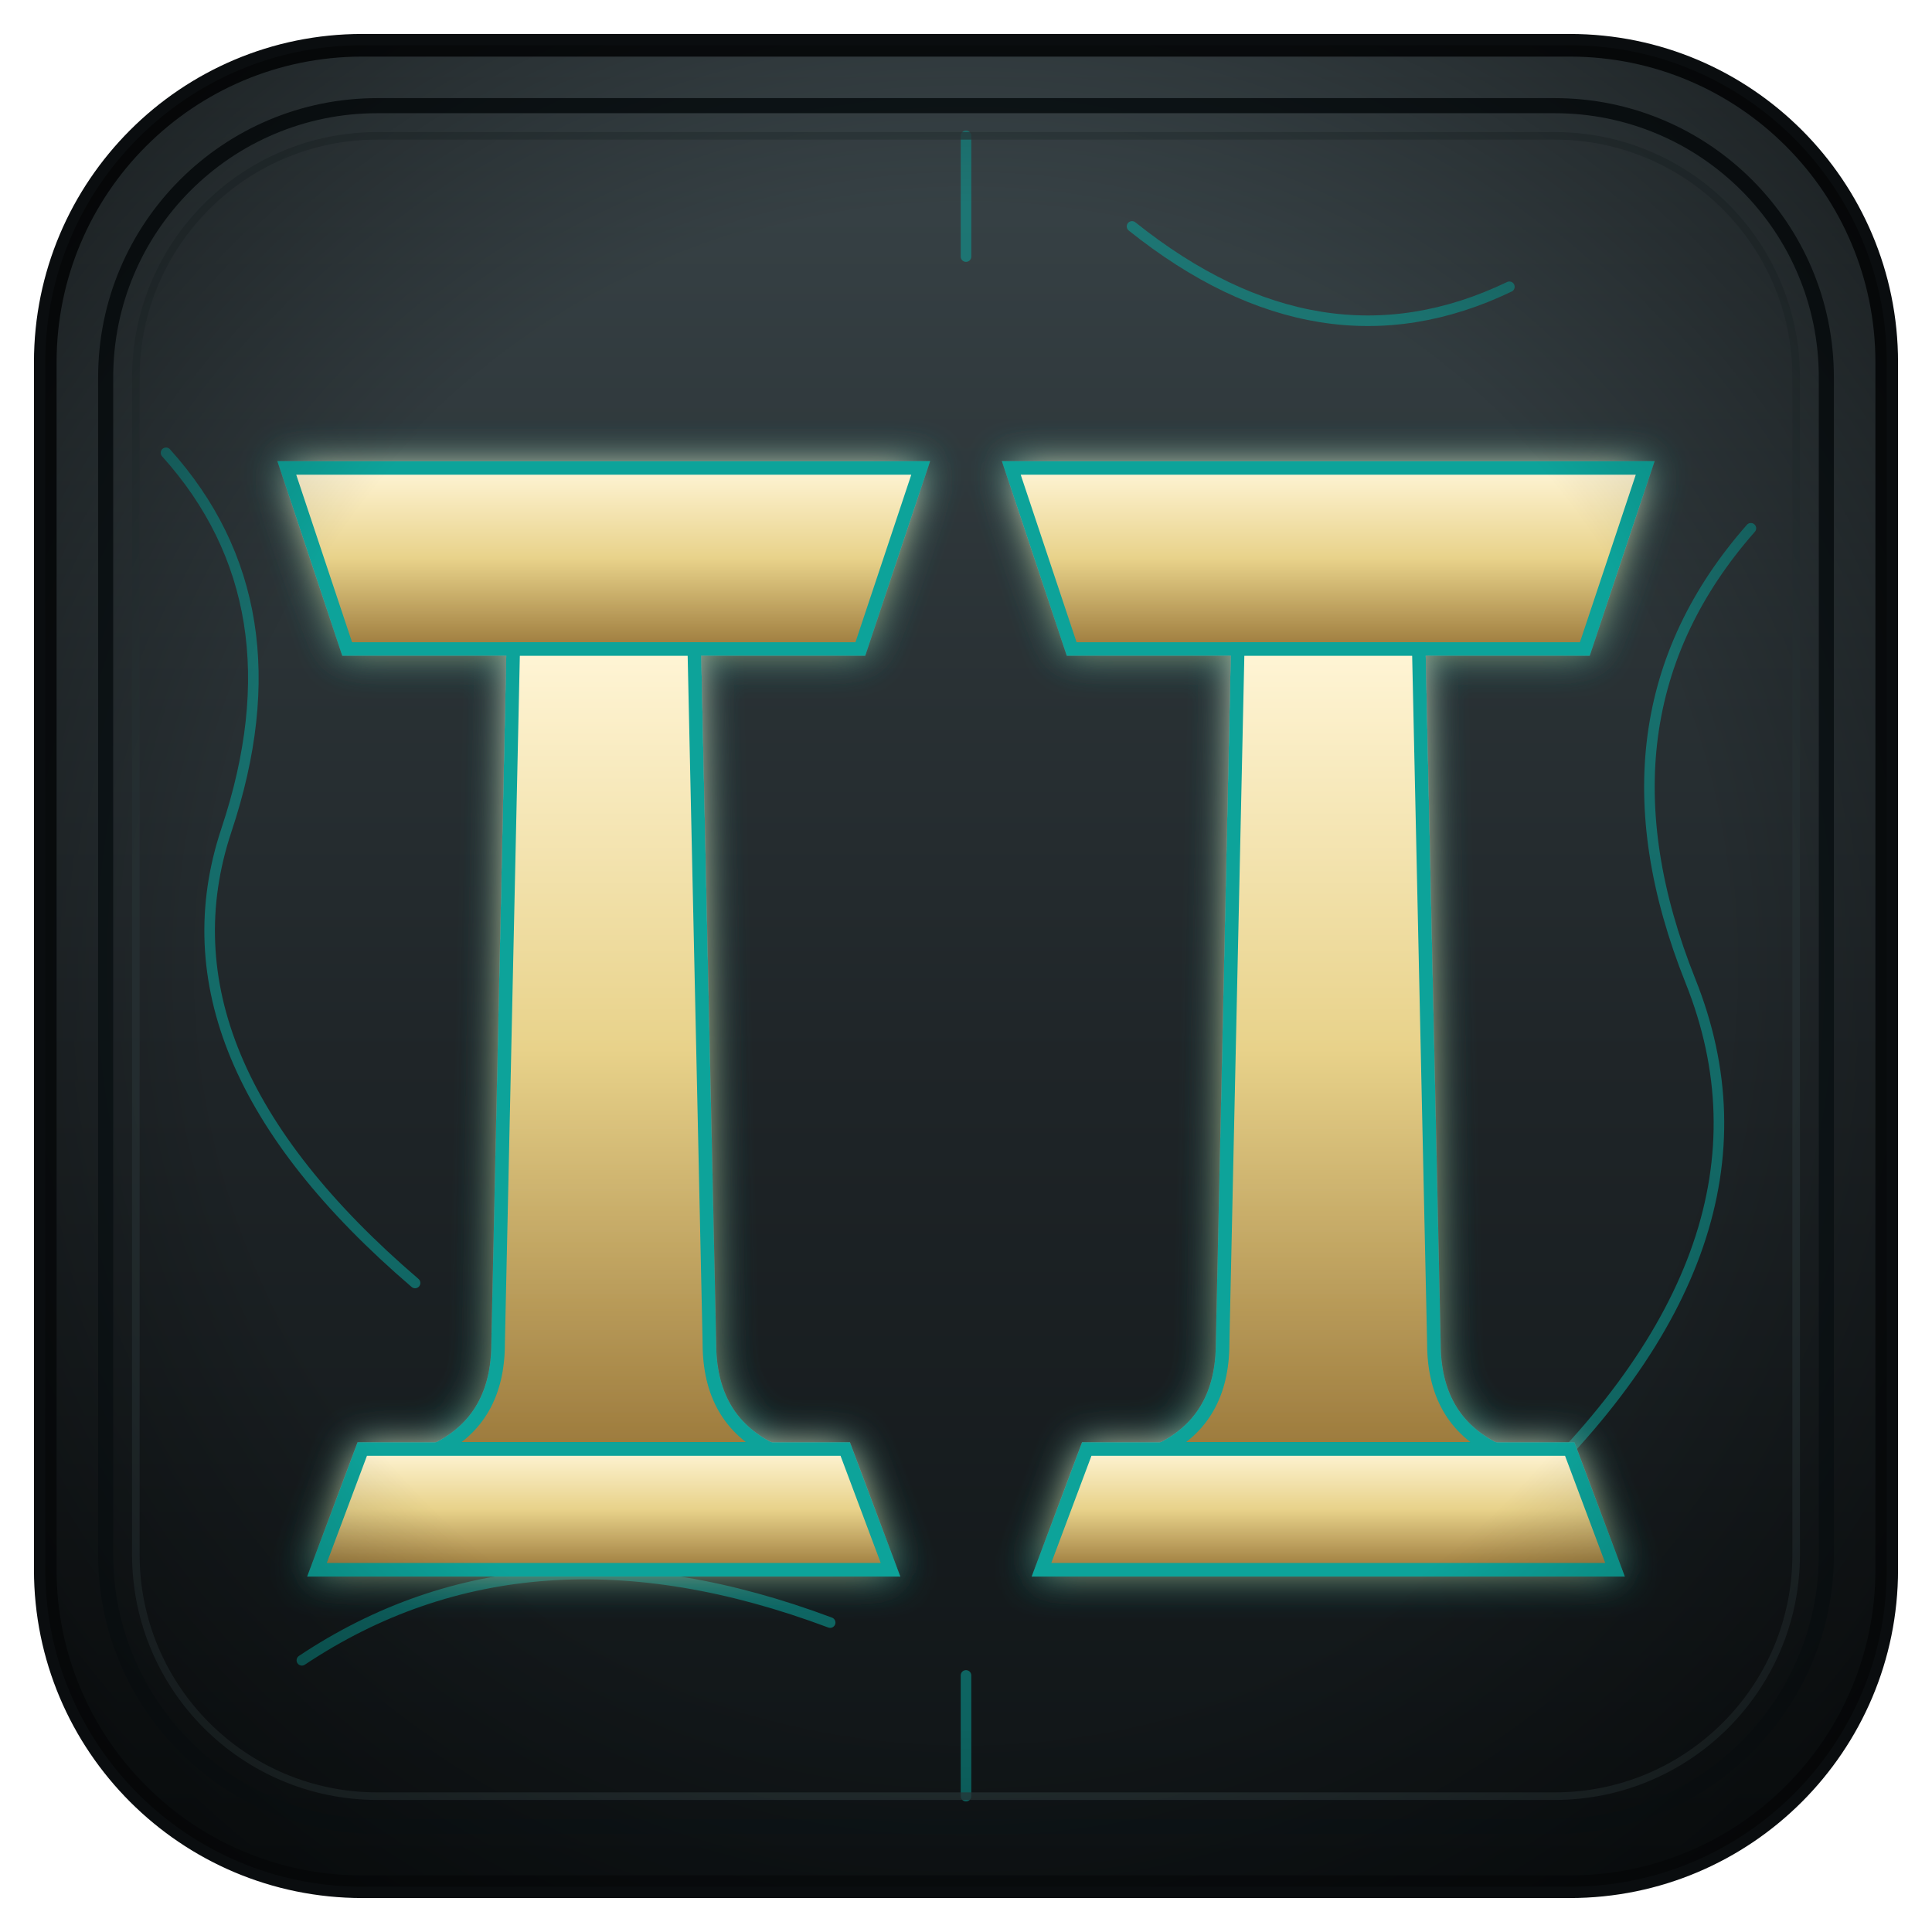
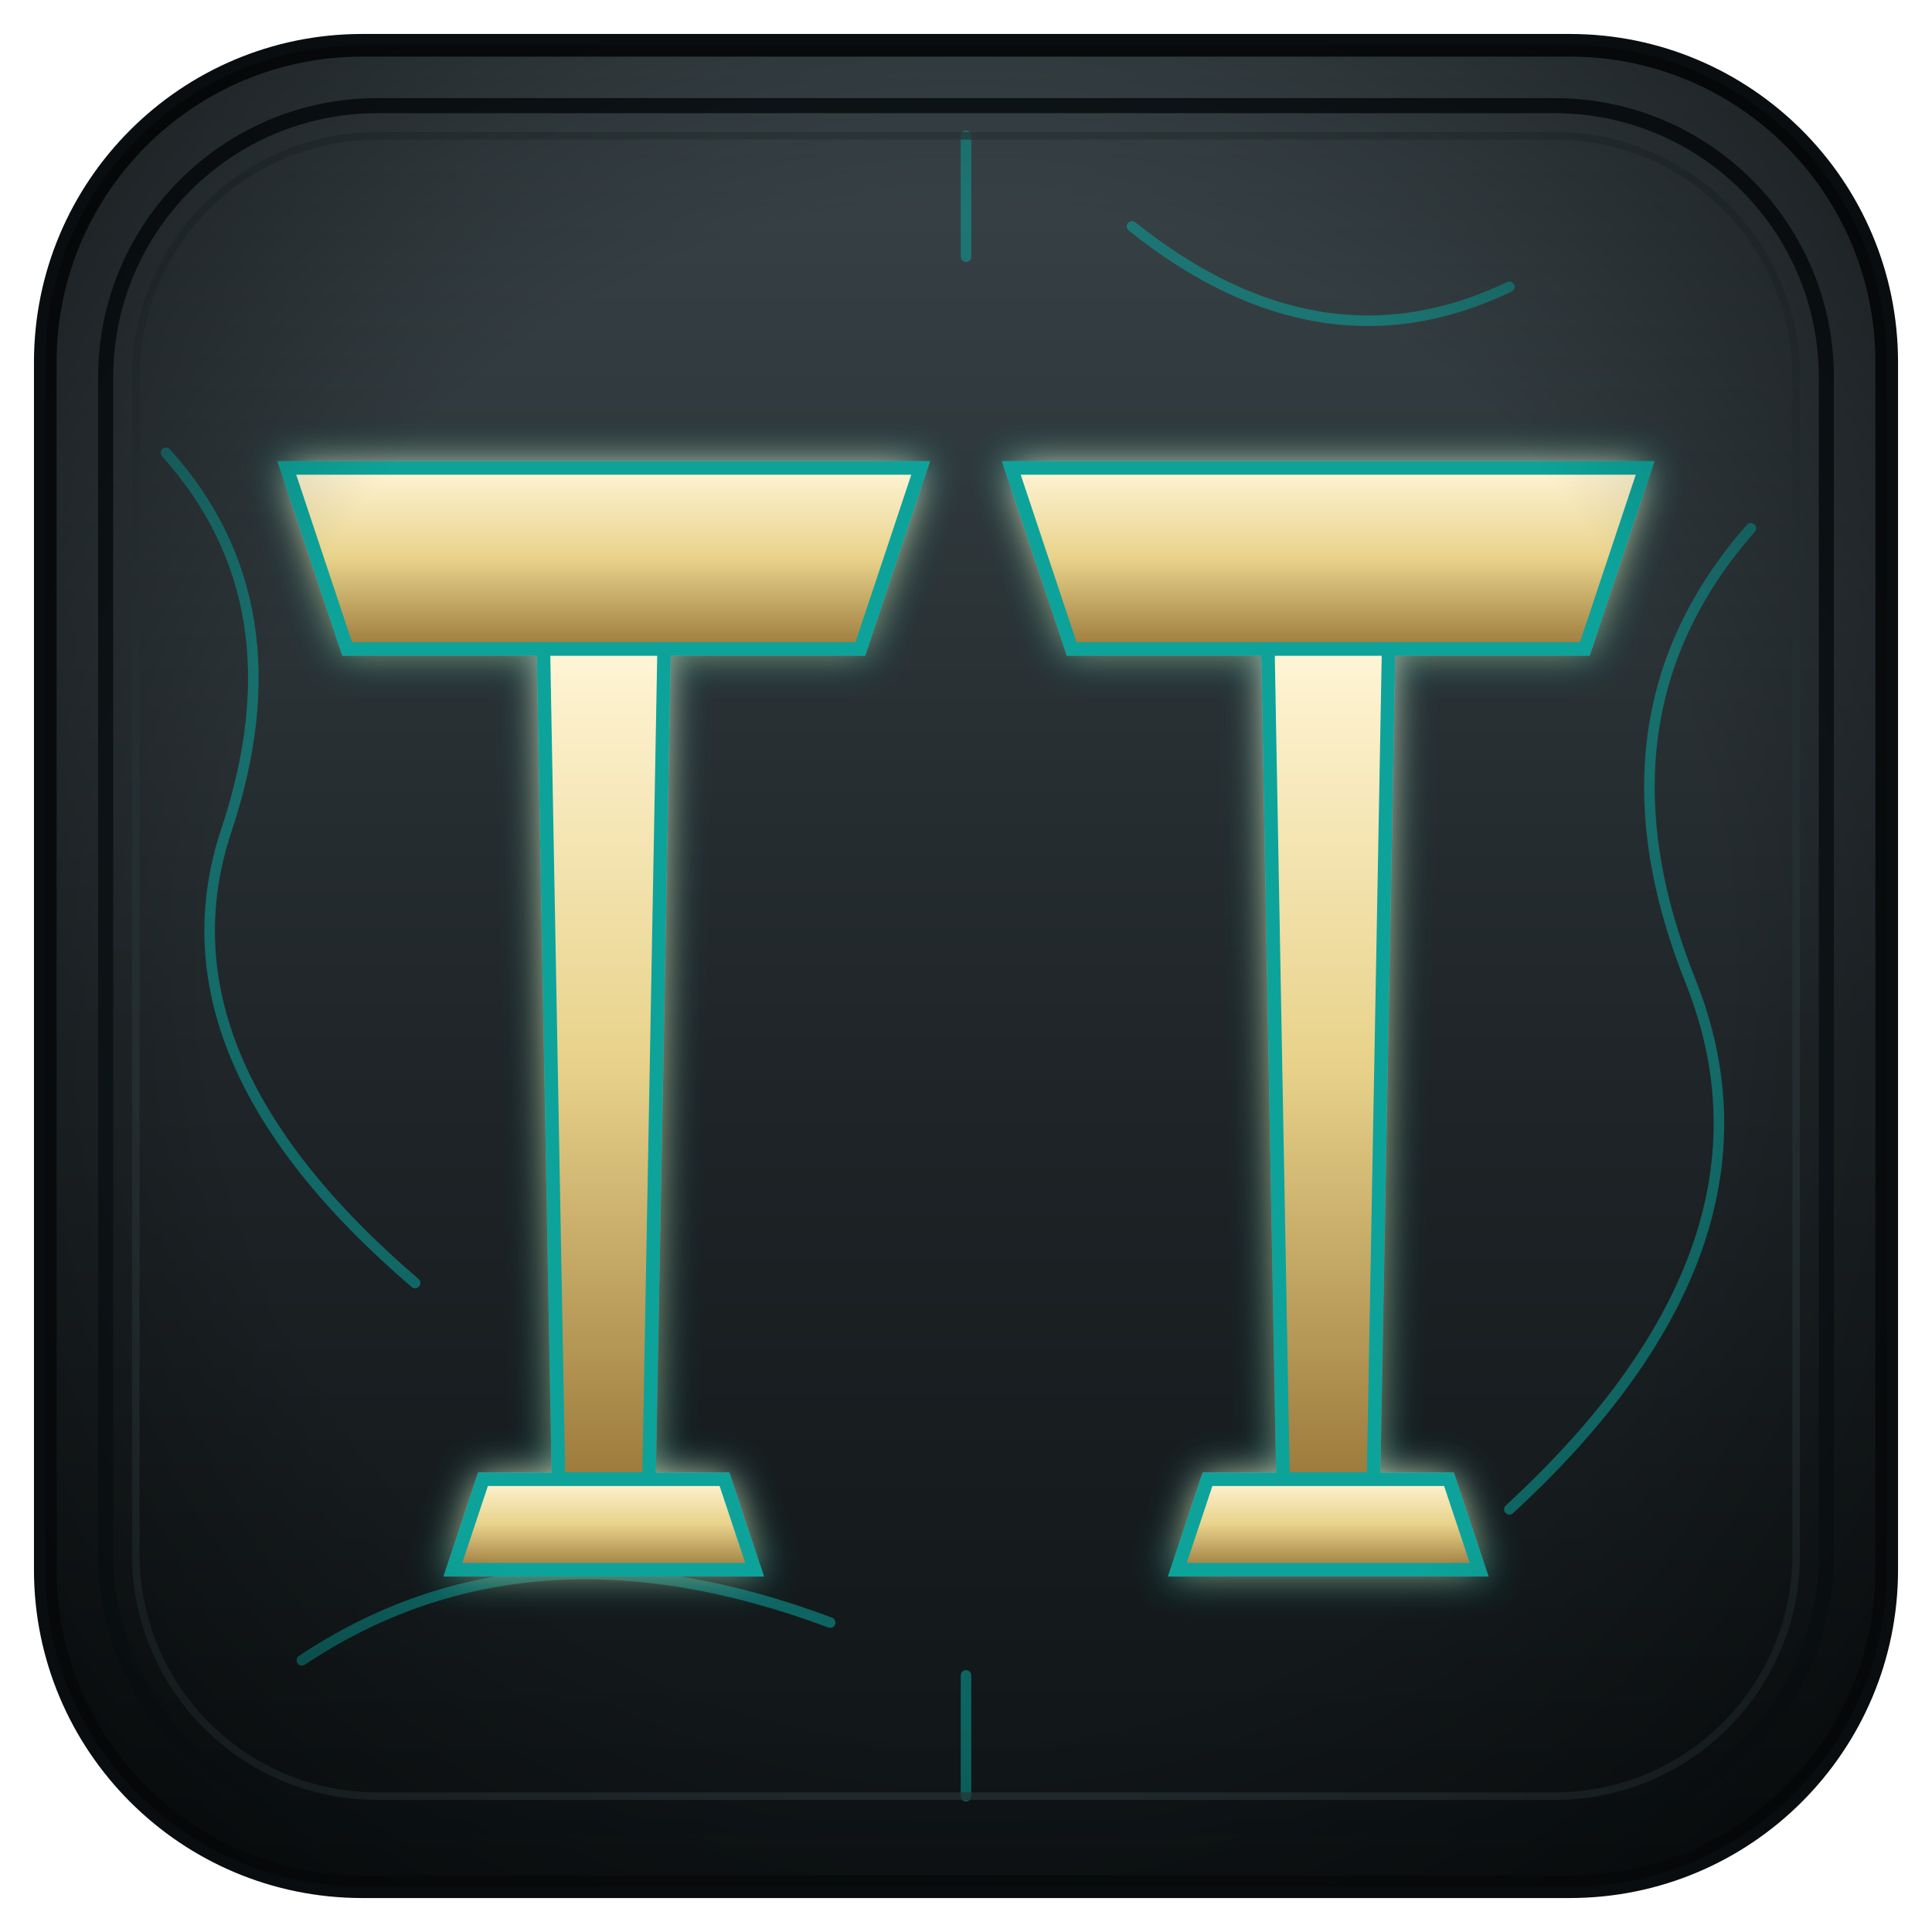
<svg xmlns="http://www.w3.org/2000/svg" viewBox="0 0 256 256">
  <defs>
    <linearGradient id="stone" x1="0" y1="0" x2="0" y2="1">
      <stop offset="0" stop-color="#3a4549" />
      <stop offset="0.55" stop-color="#1f2528" />
      <stop offset="1" stop-color="#0f1416" />
    </linearGradient>
    <linearGradient id="gold" x1="0" y1="0" x2="0" y2="1">
      <stop offset="0" stop-color="#fff5d6" />
      <stop offset="0.5" stop-color="#e8d28a" />
      <stop offset="1" stop-color="#9c7a3c" />
    </linearGradient>
    <radialGradient id="vignette" cx="0.5" cy="0.5" r="0.7">
      <stop offset="0.6" stop-color="#000" stop-opacity="0" />
      <stop offset="1" stop-color="#000" stop-opacity="0.55" />
    </radialGradient>
    <filter id="glow" x="-30%" y="-30%" width="160%" height="160%">
      <feGaussianBlur stdDeviation="2.5" result="b" />
      <feMerge>
        <feMergeNode in="b" />
        <feMergeNode in="SourceGraphic" />
      </feMerge>
    </filter>
  </defs>
  <rect x="6" y="6" width="244" height="244" rx="42" fill="url(#stone)" stroke="#0a0d0f" stroke-width="3" />
  <g stroke="#0aa39a" stroke-width="1.4" fill="none" opacity="0.55" stroke-linecap="round">
    <path d="M22 60 Q40 80 30 110 T55 170" />
    <path d="M232 70 Q210 95 224 130 T200 200" />
    <path d="M40 220 Q70 200 110 215" />
    <path d="M150 30 Q175 50 200 38" />
    <path d="M128 18 L128 34" />
    <path d="M128 222 L128 238" />
  </g>
  <rect x="14" y="14" width="228" height="228" rx="36" fill="none" stroke="#0e1518" stroke-width="2" />
  <rect x="18" y="18" width="220" height="220" rx="32" fill="none" stroke="#2a3438" stroke-width="1" opacity="0.7" />
  <g filter="url(#glow)">
    <g transform="translate(38 62)">
      <path d="M0 0 L84 0 L76 24 L8 24 Z" fill="url(#gold)" stroke="#0aa39a" stroke-width="1.8" />
-       <path d="M30 24 L54 24 L56 116 Q56 126 64 130 L20 130 Q28 126 28 116 Z" fill="url(#gold)" stroke="#0aa39a" stroke-width="1.8" />
-       <path d="M10 130 L74 130 L80 146 L4 146 Z" fill="url(#gold)" stroke="#0aa39a" stroke-width="1.8" />
+       <path d="M34 24 L50 24 L48 134 L36 134 Z" fill="url(#gold)" stroke="#0aa39a" stroke-width="1.8" />
+       <path d="M26 134 L58 134 L62 146 L22 146 Z" fill="url(#gold)" stroke="#0aa39a" stroke-width="1.8" />
    </g>
    <g transform="translate(134 62)">
      <path d="M0 0 L84 0 L76 24 L8 24 Z" fill="url(#gold)" stroke="#0aa39a" stroke-width="1.8" />
-       <path d="M30 24 L54 24 L56 116 Q56 126 64 130 L20 130 Q28 126 28 116 Z" fill="url(#gold)" stroke="#0aa39a" stroke-width="1.8" />
-       <path d="M10 130 L74 130 L80 146 L4 146 Z" fill="url(#gold)" stroke="#0aa39a" stroke-width="1.8" />
+       <path d="M34 24 L50 24 L48 134 L36 134 Z" fill="url(#gold)" stroke="#0aa39a" stroke-width="1.8" />
+       <path d="M26 134 L58 134 L62 146 L22 146 Z" fill="url(#gold)" stroke="#0aa39a" stroke-width="1.8" />
    </g>
  </g>
  <rect x="6" y="6" width="244" height="244" rx="42" fill="url(#vignette)" />
</svg>
